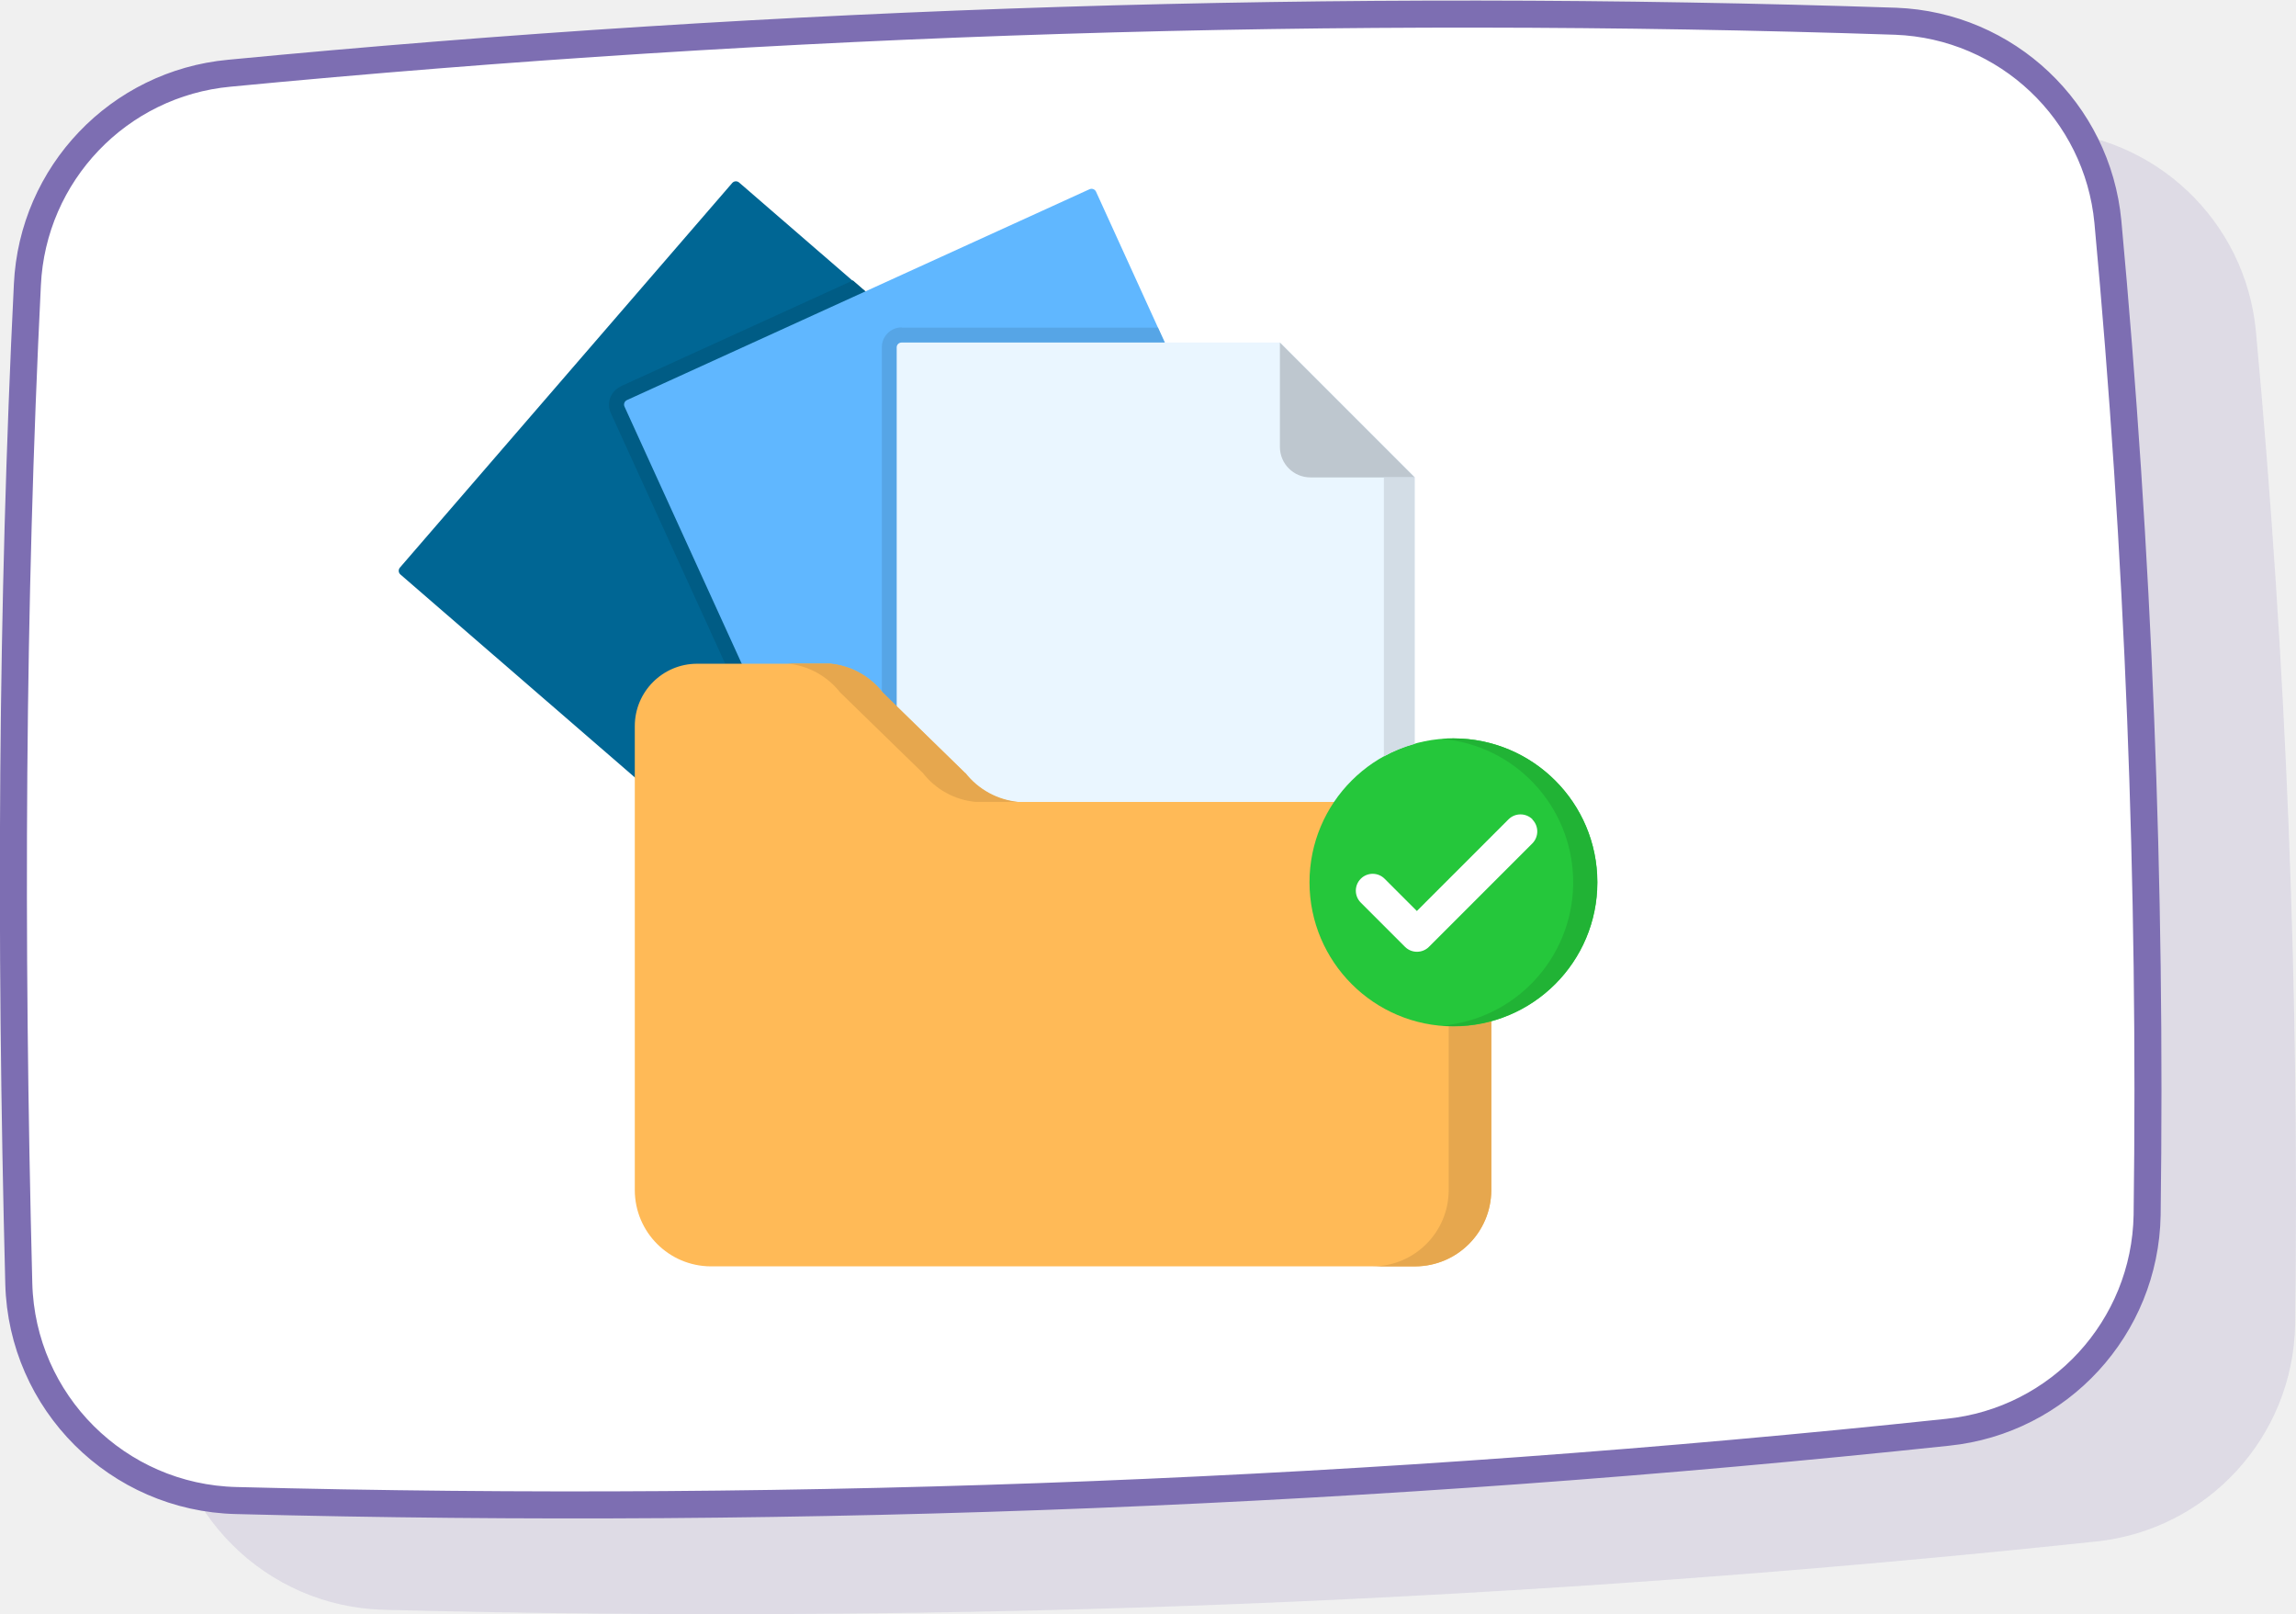
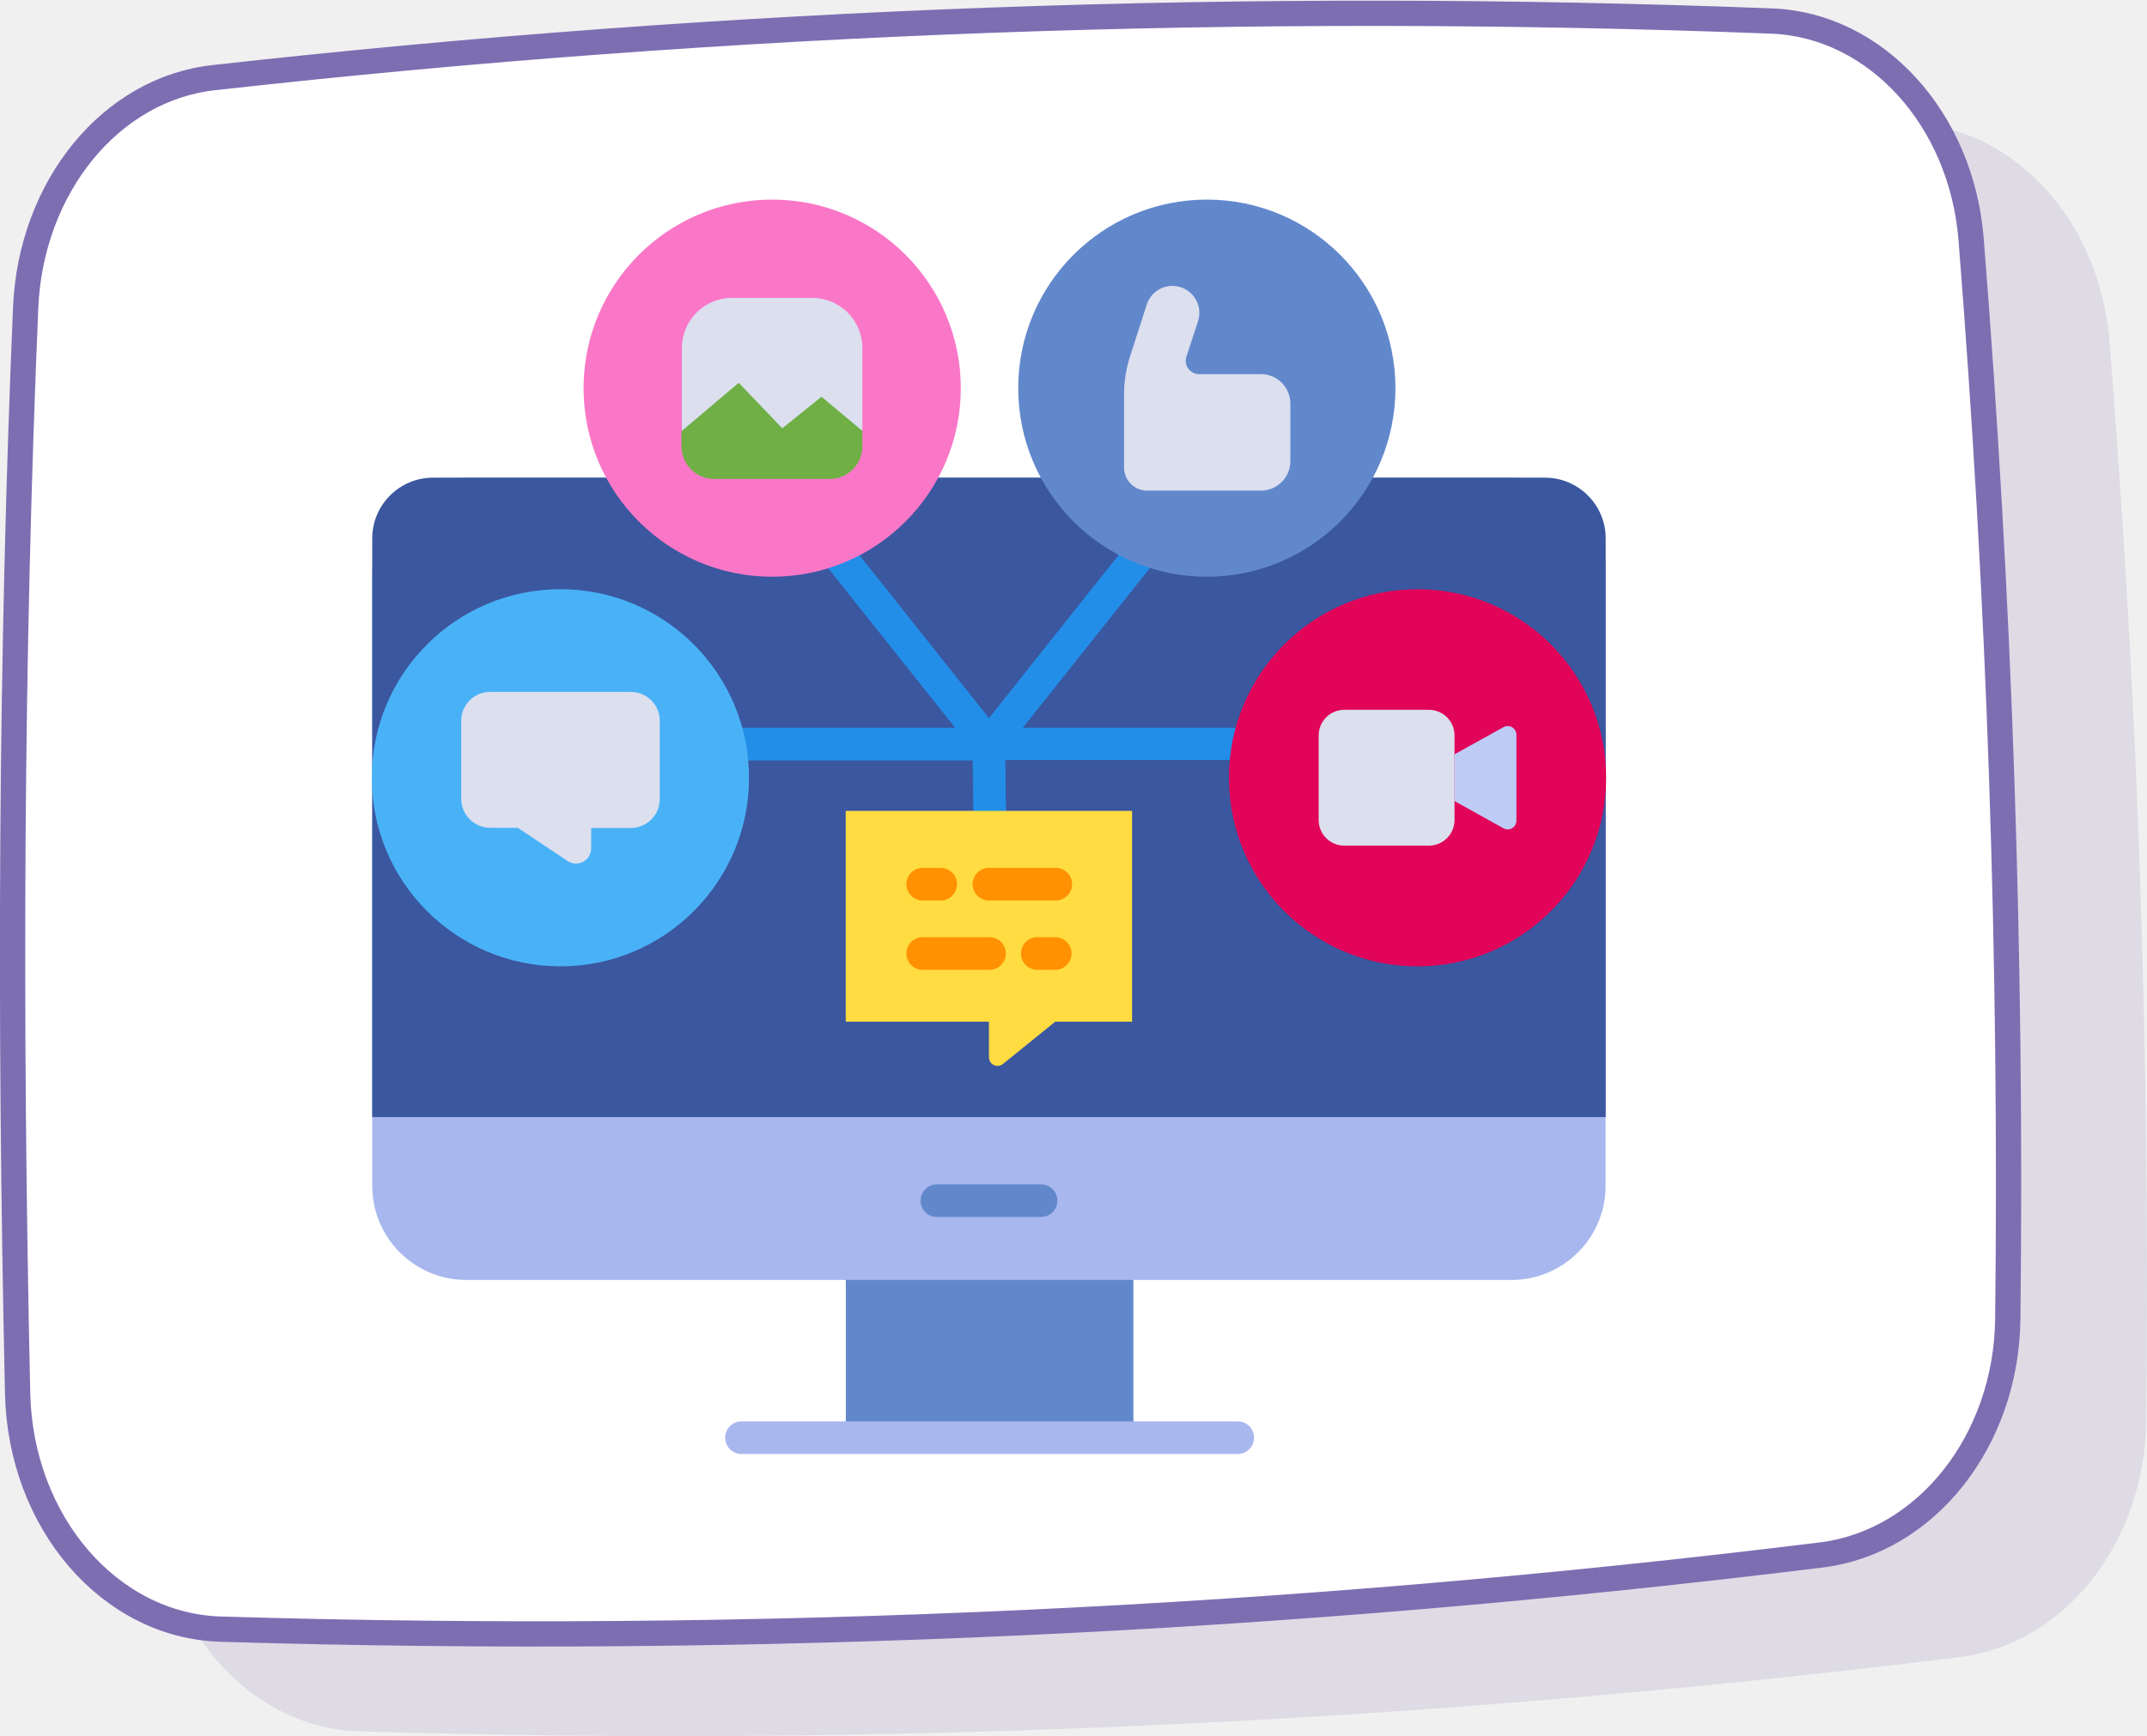
- <svg xmlns="http://www.w3.org/2000/svg" width="127.423" height="89.548" viewBox="0 0 127.423 89.548">
-   <g id="Grupo_1101503" data-name="Grupo 1101503" transform="translate(11838.965 12120.998)">
-     <g id="Grupo_1098976" data-name="Grupo 1098976" transform="translate(-11877.245 -12180.61)">
-       <path id="Trazado_873094" data-name="Trazado 873094" d="M165.656,133.1a521.824,521.824,0,0,0-2.177-55.111,12.3,12.3,0,0,0-11.774-11.133,718.636,718.636,0,0,0-92.48,2.884A12.364,12.364,0,0,0,48.018,81.474c-.873,17.691-.976,35.993-.477,55.42a12.364,12.364,0,0,0,12.08,12.039,722.552,722.552,0,0,0,94.969-3.788A12.329,12.329,0,0,0,165.656,133.1Z" fill="#7d6eb2" opacity="0.15" style="mix-blend-mode: multiply;isolation: isolate" />
-       <path id="Trazado_873095" data-name="Trazado 873095" d="M157.441,127.035a522.081,522.081,0,0,0-2.177-55.11,12.3,12.3,0,0,0-11.775-11.134A718.621,718.621,0,0,0,51.01,63.675,12.366,12.366,0,0,0,39.8,75.411c-.873,17.691-.976,35.992-.477,55.419A12.364,12.364,0,0,0,51.4,142.87a722.567,722.567,0,0,0,94.97-3.788A12.331,12.331,0,0,0,157.441,127.035Z" fill="#fff" />
-       <path id="Trazado_873096" data-name="Trazado 873096" d="M157.441,127.035a522.081,522.081,0,0,0-2.177-55.11,12.3,12.3,0,0,0-11.775-11.134A718.621,718.621,0,0,0,51.01,63.675,12.366,12.366,0,0,0,39.8,75.411c-.873,17.691-.976,35.992-.477,55.419A12.364,12.364,0,0,0,51.4,142.87a722.567,722.567,0,0,0,94.97-3.788A12.331,12.331,0,0,0,157.441,127.035Z" fill="none" stroke="#7d6eb2" stroke-linecap="round" stroke-linejoin="round" stroke-width="1.5" />
+ <svg xmlns="http://www.w3.org/2000/svg" width="127.423" height="103.046" viewBox="0 0 127.423 103.046">
+   <g id="Grupo_1105561" data-name="Grupo 1105561" transform="translate(11908.417 11941.241)">
+     <g id="Grupo_1099132" data-name="Grupo 1099132" transform="translate(-11946.697 -12000.854)">
+       <path id="Trazado_873094" data-name="Trazado 873094" d="M165.656,143.978c.247-21.393-.481-42.8-2.177-64.1-.568-7.13-5.622-12.68-11.774-12.949a618.377,618.377,0,0,0-92.48,3.355c-6.143.649-10.9,6.485-11.207,13.65-.873,20.577-.976,41.865-.477,64.462.169,7.67,5.484,13.821,12.08,14a621.948,621.948,0,0,0,94.969-4.406C160.79,157.222,165.573,151.229,165.656,143.978Z" fill="#7d6eb2" opacity="0.15" style="mix-blend-mode: multiply;isolation: isolate" />
+       <path id="Trazado_873095" data-name="Trazado 873095" d="M157.441,137.914c.246-21.392-.481-42.8-2.177-64.1-.568-7.13-5.622-12.68-11.775-12.951A618.367,618.367,0,0,0,51.01,64.217c-6.143.65-10.9,6.486-11.207,13.651-.873,20.577-.976,41.864-.477,64.461.168,7.671,5.484,13.821,12.079,14a621.961,621.961,0,0,0,94.97-4.406C152.575,151.158,157.357,145.167,157.441,137.914Z" transform="translate(0 0)" fill="#fff" />
+       <path id="Trazado_873096" data-name="Trazado 873096" d="M157.441,137.914c.246-21.392-.481-42.8-2.177-64.1-.568-7.13-5.622-12.68-11.775-12.951A618.367,618.367,0,0,0,51.01,64.217c-6.143.65-10.9,6.486-11.207,13.651-.873,20.577-.976,41.864-.477,64.461.168,7.671,5.484,13.821,12.079,14a621.961,621.961,0,0,0,94.97-4.406C152.575,151.158,157.357,145.167,157.441,137.914Z" transform="translate(0 0)" fill="none" stroke="#7d6eb2" stroke-linecap="round" stroke-linejoin="round" stroke-width="1.5" />
    </g>
-     <g id="_2documentation_copia" data-name="2documentation copia" transform="translate(-11823.868 -12141.67)">
-       <g id="Grupo_1099639" data-name="Grupo 1099639" transform="translate(7.032 30.732)">
-         <path id="Trazado_874303" data-name="Trazado 874303" d="M7.094,52.169,25.543,30.821a.271.271,0,0,1,.374-.027L53.25,54.44a.271.271,0,0,1,.027.374h0L34.815,76.162a.271.271,0,0,1-.374.027L7.121,52.543a.271.271,0,0,1-.027-.374Z" transform="translate(-7.032 -30.732)" fill="#006694" fill-rule="evenodd" />
-         <path id="Trazado_874304" data-name="Trazado 874304" d="M95.007,77.778,107.9,71.9l21.041,18.2a.271.271,0,0,1,.027.374h0L110.5,111.817a.271.271,0,0,1-.374.027l-1.309-1.136L94.459,79.247a1.105,1.105,0,0,1,.548-1.456h0Z" transform="translate(-82.694 -66.4)" fill="#005c85" fill-rule="evenodd" />
-         <path id="Trazado_874305" data-name="Trazado 874305" d="M100.764,45.533l25.676-11.7a.273.273,0,0,1,.361.134l14.989,32.89a.286.286,0,0,1-.134.361l-25.676,11.7a.265.265,0,0,1-.347-.134l-15-32.89a.273.273,0,0,1,.134-.361Z" transform="translate(-88.103 -33.393)" fill="#60b7ff" fill-rule="evenodd" />
-         <path id="Trazado_874306" data-name="Trazado 874306" d="M208.8,91.413h14.227l11.556,25.342a.286.286,0,0,1-.134.361l-25.676,11.7a.265.265,0,0,1-.347-.134l-.721-1.59V92.509a1.1,1.1,0,0,1,1.1-1.109h0Z" transform="translate(-180.893 -83.295)" fill="#56a5e6" fill-rule="evenodd" />
-         <path id="Trazado_874307" data-name="Trazado 874307" d="M214.167,97.7h21.014l7.468,7.468V134.1a.268.268,0,0,1-.267.267H214.167a.268.268,0,0,1-.267-.267V97.967A.268.268,0,0,1,214.167,97.7Z" transform="translate(-186.264 -88.754)" fill="#eaf6ff" fill-rule="evenodd" />
-         <path id="Trazado_874308" data-name="Trazado 874308" d="M373.1,97.7v5.8a1.693,1.693,0,0,0,1.683,1.683h5.8l-7.468-7.468Z" transform="translate(-324.197 -88.754)" fill="#bec7cf" fill-rule="evenodd" />
-         <path id="Trazado_874309" data-name="Trazado 874309" d="M126.354,238.768H148.41a4.239,4.239,0,0,1,4.221,4.221v17.327a4.239,4.239,0,0,1-4.221,4.221H109.321a4.239,4.239,0,0,1-4.221-4.221V234.56a3.461,3.461,0,0,1,3.46-3.46h7.361a4.243,4.243,0,0,1,2.926,1.6l4.582,4.475a4.19,4.19,0,0,0,2.926,1.6h0Z" transform="translate(-91.999 -204.333)" fill="#ffba57" fill-rule="evenodd" />
-         <path id="Trazado_874310" data-name="Trazado 874310" d="M203.314,239.39A4.207,4.207,0,0,1,205.2,242.9V260.23a4.239,4.239,0,0,1-4.221,4.221h2.365a4.239,4.239,0,0,0,4.221-4.221V242.9a4.23,4.23,0,0,0-4.221-4.221h-2.365a4.108,4.108,0,0,1,2.324.708h.013Zm-24.941-2.311-3.807-3.714-.775-.761a4.19,4.19,0,0,0-2.926-1.6H168.5a4.243,4.243,0,0,1,2.926,1.6l3.139,3.059,1.456,1.416a4.19,4.19,0,0,0,2.926,1.6h2.365a4.243,4.243,0,0,1-2.926-1.6h-.013Z" transform="translate(-146.929 -204.246)" fill="#e6a74e" fill-rule="evenodd" />
-         <path id="Trazado_874311" data-name="Trazado 874311" d="M393.389,278.078a7.989,7.989,0,1,0-7.989-7.989h0A8,8,0,0,0,393.389,278.078Z" transform="translate(-334.854 -231.191)" fill="#25c73b" fill-rule="evenodd" />
-         <path id="Trazado_874312" data-name="Trazado 874312" d="M440.113,262.127a7.986,7.986,0,0,1,.4,15.871c-.134.013-.267.04-.4.04.134,0,.267.013.4.027h.267a7.982,7.982,0,0,0,0-15.964,5.806,5.806,0,0,0-.681.027h.013Z" transform="translate(-382.246 -231.191)" fill="#21b335" fill-rule="evenodd" />
-         <path id="Trazado_874313" data-name="Trazado 874313" d="M416.3,153.7v15.483a7.655,7.655,0,0,1,1.71-.695V153.7Z" transform="translate(-361.626 -137.273)" fill="#d3dde6" fill-rule="evenodd" />
-       </g>
-       <path id="Trazado_874314" data-name="Trazado 874314" d="M414.471,293.945a.944.944,0,0,0-1.323,0h0l-5.09,5.09-1.79-1.79a.935.935,0,0,0-1.323,1.323l2.458,2.458a.943.943,0,0,0,1.323,0h0l5.744-5.744a.944.944,0,0,0,0-1.323h0Z" transform="translate(-344.522 -227.816)" fill="#fff" />
+     <g id="content-strategy" transform="translate(-11893.611 -11936.701)">
+       <rect id="Rectángulo_401308" data-name="Rectángulo 401308" width="17.068" height="11.497" transform="translate(35.393 69.309)" fill="#6288cc" />
+       <rect id="Rectángulo_401309" data-name="Rectángulo 401309" width="73.199" height="47.629" rx="5.59" transform="translate(7.286 23.817)" fill="#a8b7ee" />
+       <path id="Trazado_877379" data-name="Trazado 877379" d="M80.506,36.489v34.35H7.3V36.489a3.609,3.609,0,0,1,3.609-3.609H76.9A3.609,3.609,0,0,1,80.506,36.489Z" transform="translate(-0.014 -9.063)" fill="#3b579f" />
+       <path id="Trazado_877380" data-name="Trazado 877380" d="M64.863,99.807H58.678a.968.968,0,1,1,0-1.937h6.184a.968.968,0,1,1,0,1.937Z" transform="translate(-17.882 -32.099)" fill="#6288cc" />
+       <path id="Trazado_877381" data-name="Trazado 877381" d="M70.169,121.6H40.718a.968.968,0,0,1,0-1.937h29.45a.968.968,0,0,1,0,1.937Z" transform="translate(-11.516 -39.822)" fill="#a8b7ee" />
+       <path id="Trazado_877382" data-name="Trazado 877382" d="M72.4,47.888H55.47l9.283-11.665a.969.969,0,1,0-1.517-1.207l-9.774,12.3L42.643,33.7a.969.969,0,0,0-1.517,1.207L51.455,47.888H35.238a.968.968,0,0,0,0,1.937H52.5l.065,5.933a.962.962,0,0,0,.968.962h0a.975.975,0,0,0,.968-1.007L54.437,49.8H72.4a.968.968,0,0,0,0-1.937Z" transform="translate(-9.574 -9.224)" fill="#228ee8" />
+       <circle id="Elipse_11748" data-name="Elipse 11748" cx="11.194" cy="11.194" r="11.194" transform="translate(45.625 7.31)" fill="#6288cc" />
+       <path id="Trazado_877383" data-name="Trazado 877383" d="M84.541,20.482H80.868a.794.794,0,0,1-.749-1.039l.691-2.1a1.6,1.6,0,0,0-1.524-2.1h0a1.6,1.6,0,0,0-1.517,1.1l-.975,3.028a7.282,7.282,0,0,0-.374,2.292v4.364a1.369,1.369,0,0,0,1.369,1.369h6.753a1.749,1.749,0,0,0,1.749-1.749V22.231A1.749,1.749,0,0,0,84.541,20.482Z" transform="translate(-24.513 -2.811)" fill="#dbdfee" />
+       <circle id="Elipse_11749" data-name="Elipse 11749" cx="11.194" cy="11.194" r="11.194" transform="translate(19.829 7.31)" fill="#fa77c8" />
+       <rect id="Rectángulo_401310" data-name="Rectángulo 401310" width="10.71" height="10.71" rx="2.97" transform="translate(25.665 13.146)" fill="#dbdfee" />
+       <path id="Trazado_877384" data-name="Trazado 877384" d="M46.466,27.01v.917a1.937,1.937,0,0,1-1.937,1.937H37.667a1.937,1.937,0,0,1-1.937-1.937v-.9l3.4-2.873,2.582,2.7,2.33-1.872Z" transform="translate(-10.091 -5.969)" fill="#6faf45" />
+       <path id="Trazado_877385" data-name="Trazado 877385" d="M67.831,63.52V76.037H63.267l-3.112,2.518a.51.51,0,0,1-.82-.433V76.037h-8.5V63.52Z" transform="translate(-15.447 -19.923)" fill="#ffdc41" />
+       <path id="Trazado_877386" data-name="Trazado 877386" d="M58.443,70.7H57.378a.968.968,0,1,1,0-1.937h1.065a.968.968,0,0,1,0,1.937Z" transform="translate(-17.421 -21.781)" fill="#ff9102" />
+       <path id="Trazado_877387" data-name="Trazado 877387" d="M67.4,70.7H63.468a.968.968,0,1,1,0-1.937h3.964a.968.968,0,1,1,0,1.937Z" transform="translate(-19.58 -21.781)" fill="#ff9102" />
+       <path id="Trazado_877388" data-name="Trazado 877388" d="M68.973,77.077H67.908a.968.968,0,0,1,0-1.937h1.065a.968.968,0,0,1,0,1.937Z" transform="translate(-21.153 -24.042)" fill="#ff9102" />
+       <path id="Trazado_877389" data-name="Trazado 877389" d="M61.342,77.077H57.378a.968.968,0,0,1,0-1.937h3.964a.968.968,0,0,1,0,1.937Z" transform="translate(-17.421 -24.042)" fill="#ff9102" />
+       <circle id="Elipse_11750" data-name="Elipse 11750" cx="11.194" cy="11.194" r="11.194" transform="translate(58.13 30.44)" fill="#e10459" />
+       <path id="Trazado_877390" data-name="Trazado 877390" d="M110.473,56.238v5.106a.516.516,0,0,1-.762.452l-2.911-1.62V57.4l2.911-1.614a.516.516,0,0,1,.762.452Z" transform="translate(-35.281 -17.16)" fill="#bdcbf5" />
+       <rect id="Rectángulo_401311" data-name="Rectángulo 401311" width="8.063" height="8.063" rx="1.52" transform="translate(63.456 37.599)" fill="#dbdfee" />
+       <circle id="Elipse_11751" data-name="Elipse 11751" cx="11.194" cy="11.194" r="11.194" transform="translate(7.26 30.44)" fill="#49b2f7" />
+       <path id="Trazado_877391" data-name="Trazado 877391" d="M25.538,52.58H17.2A1.717,1.717,0,0,0,15.48,54.3v4.629A1.724,1.724,0,0,0,17.2,60.649h1.64L21.8,62.625a.9.9,0,0,0,1.394-.736V60.662h2.356a1.724,1.724,0,0,0,1.717-1.724V54.3a1.717,1.717,0,0,0-1.73-1.717Z" transform="translate(-2.914 -16.046)" fill="#dbdfee" />
    </g>
  </g>
</svg>
